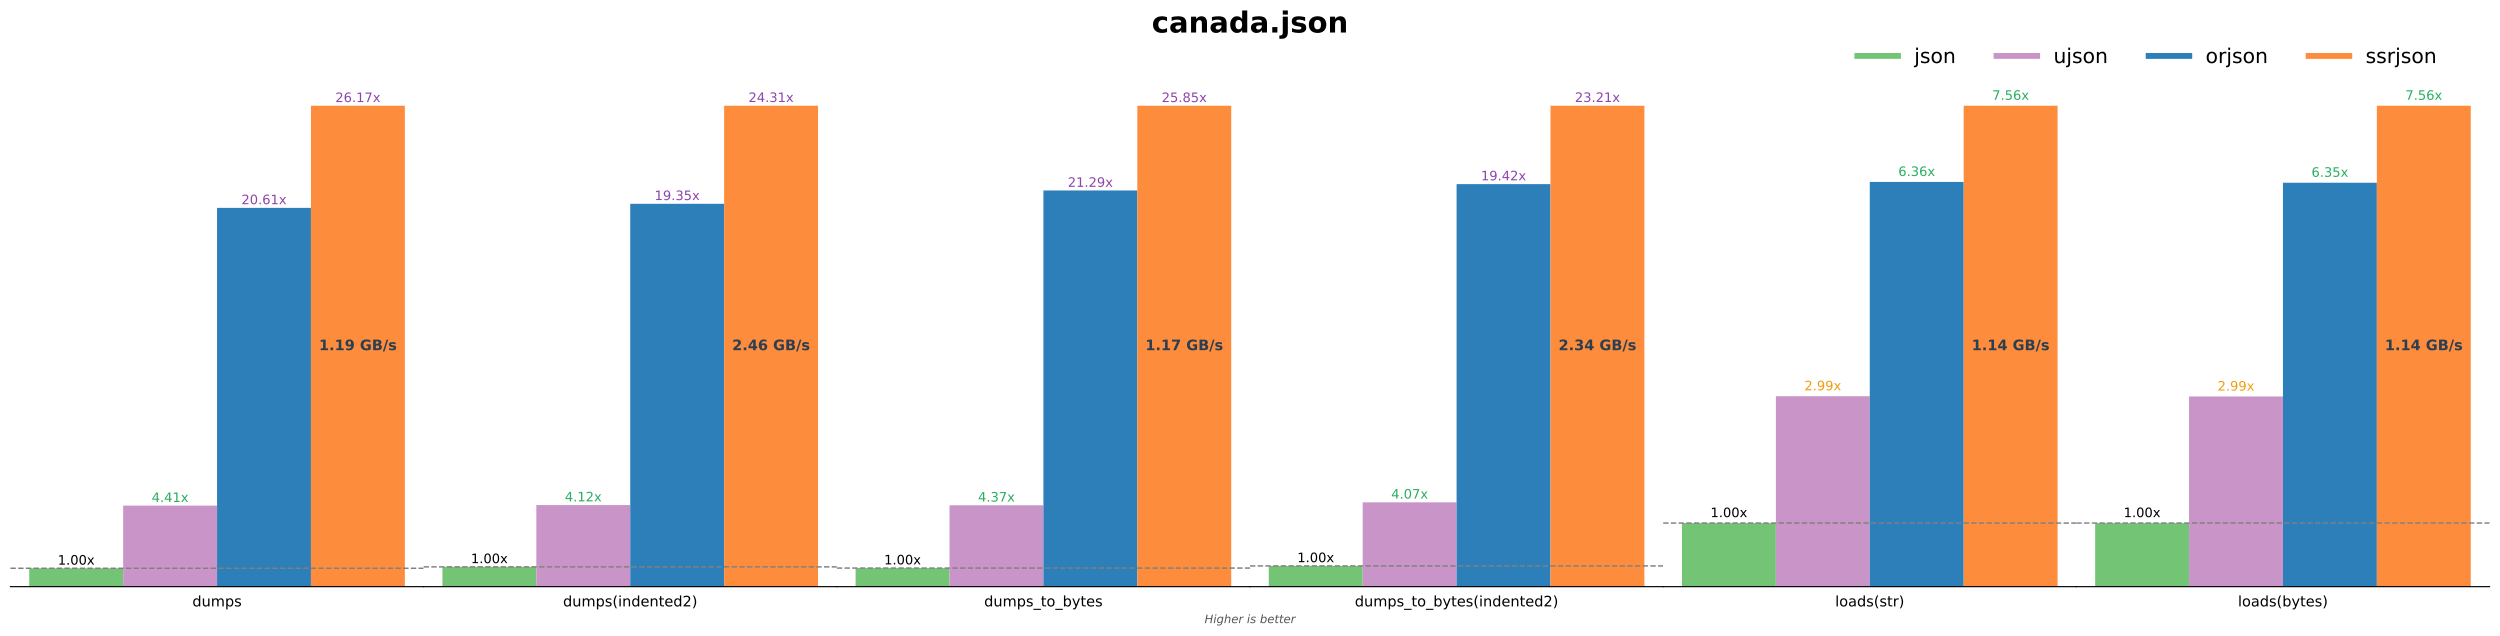
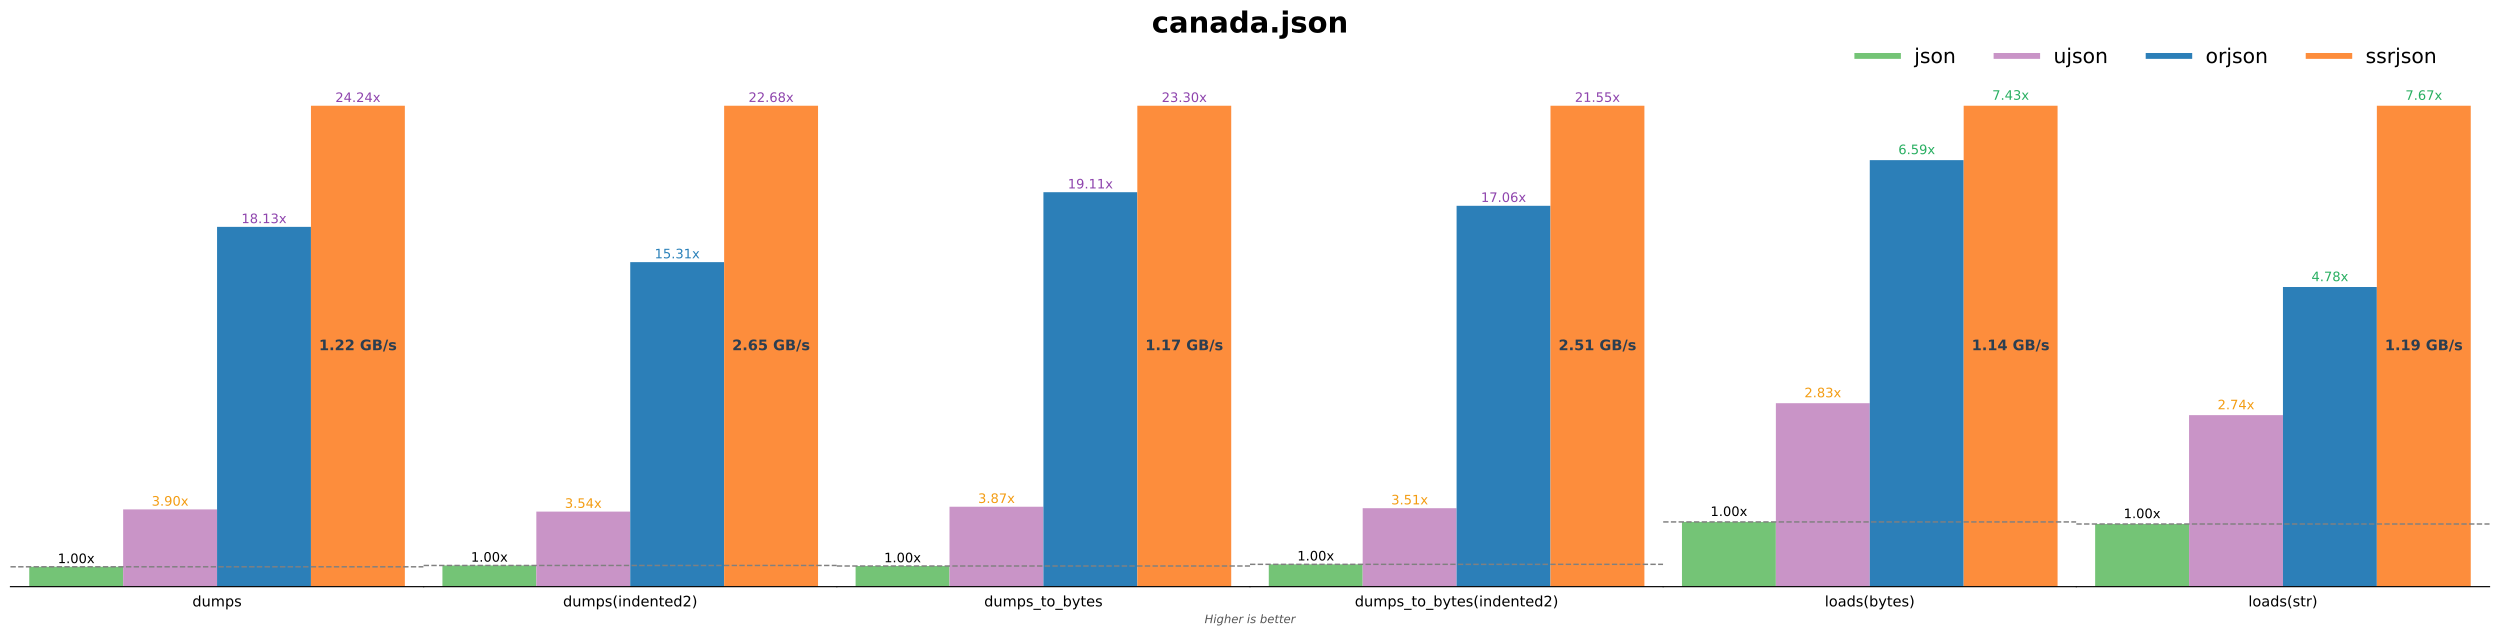
<svg xmlns="http://www.w3.org/2000/svg" width="1720.8pt" height="437.76pt" viewBox="0 0 1720.8 437.76" version="1.1">
  <defs>
    <style type="text/css">*{stroke-linejoin: round; stroke-linecap: butt}</style>
  </defs>
  <g id="figure_1">
    <g id="patch_1">
      <path d="M 0 437.76  L 1720.8 437.76  L 1720.8 0  L 0 0  z " style="fill: #ffffff" />
    </g>
    <g id="axes_1">
      <g id="patch_2">
        <path d="M 7.2 403.804  L 291.6 403.804  L 291.6 39.672  L 7.2 39.672  z " style="fill: #ffffff" />
      </g>
      <g id="patch_3">
-         <path d="M 20.127 403.804  L 84.764 403.804  L 84.764 391.154  L 20.127 391.154  z " clip-path="url(#p9d4ab41432)" style="fill: #74c476" />
+         <path d="M 20.127 403.804  L 84.764 403.804  L 84.764 390.146  L 20.127 390.146  z " clip-path="url(#pa9a59c9954)" style="fill: #74c476" />
      </g>
      <g id="patch_4">
-         <path d="M 84.764 403.804  L 149.4 403.804  L 149.4 348.022  L 84.764 348.022  z " clip-path="url(#p9d4ab41432)" style="fill: #c994c7" />
+         <path d="M 84.764 403.804  L 149.4 403.804  L 149.4 350.608  L 84.764 350.608  z " clip-path="url(#pa9a59c9954)" style="fill: #c994c7" />
      </g>
      <g id="patch_5">
-         <path d="M 149.4 403.804  L 214.036 403.804  L 214.036 143.066  L 149.4 143.066  z " clip-path="url(#p9d4ab41432)" style="fill: #2c7fb8" />
+         <path d="M 149.4 403.804  L 214.036 403.804  L 214.036 156.154  L 149.4 156.154  z " clip-path="url(#pa9a59c9954)" style="fill: #2c7fb8" />
      </g>
      <g id="patch_6">
-         <path d="M 214.036 403.804  L 278.673 403.804  L 278.673 72.775  L 214.036 72.775  z " clip-path="url(#p9d4ab41432)" style="fill: #fd8d3c" />
+         <path d="M 214.036 403.804  L 278.673 403.804  L 278.673 72.775  L 214.036 72.775  z " clip-path="url(#pa9a59c9954)" style="fill: #fd8d3c" />
      </g>
      <g id="matplotlib.axis_1">
        <g id="xtick_1" />
        <g id="xtick_2" />
        <g id="xtick_3" />
        <g id="xtick_4" />
        <g id="xtick_5" />
        <g id="xtick_6" />
        <g id="xtick_7" />
        <g id="xtick_8" />
        <g id="xtick_9" />
        <g id="text_1">
          <text style="font-size: 10px; font-family: 'DejaVu Sans', 'Bitstream Vera Sans', 'Computer Modern Sans Serif', 'Lucida Grande', 'Verdana', 'Geneva', 'Lucid', 'Arial', 'Helvetica', 'Avant Garde', sans-serif; text-anchor: middle" x="149.4" y="417.402" transform="rotate(-0 149.4 417.4022)">dumps</text>
        </g>
      </g>
      <g id="matplotlib.axis_2">
        <g id="ytick_1" />
        <g id="ytick_2" />
        <g id="ytick_3" />
        <g id="ytick_4" />
        <g id="ytick_5" />
        <g id="ytick_6" />
      </g>
      <g id="line2d_1">
-         <path d="M 7.2 391.154  L 291.6 391.154  " clip-path="url(#p9d4ab41432)" style="fill: none; stroke-dasharray: 3.7,1.6; stroke-dashoffset: 0; stroke: #808080" />
+         <path d="M 7.2 390.146  L 291.6 390.146  " clip-path="url(#pa9a59c9954)" style="fill: none; stroke-dasharray: 3.7,1.6; stroke-dashoffset: 0; stroke: #808080" />
      </g>
      <g id="patch_7">
        <path d="M 7.2 403.804  L 291.6 403.804  " style="fill: none; stroke: #000000; stroke-width: 0.8; stroke-linejoin: miter; stroke-linecap: square" />
      </g>
      <g id="text_2">
-         <text style="font-size: 9px; font-family: 'DejaVu Sans', 'Bitstream Vera Sans', 'Computer Modern Sans Serif', 'Lucida Grande', 'Verdana', 'Geneva', 'Lucid', 'Arial', 'Helvetica', 'Avant Garde', sans-serif; text-anchor: middle" x="52.445" y="388.65" transform="rotate(-0 52.44546 388.6502)">1.00x</text>
+         <text style="font-size: 9px; font-family: 'DejaVu Sans', 'Bitstream Vera Sans', 'Computer Modern Sans Serif', 'Lucida Grande', 'Verdana', 'Geneva', 'Lucid', 'Arial', 'Helvetica', 'Avant Garde', sans-serif; text-anchor: middle" x="52.445" y="387.592" transform="rotate(-0 52.44546 387.5919)">1.00x</text>
      </g>
      <g id="text_3">
-         <text style="font-size: 9px; font-family: 'DejaVu Sans', 'Bitstream Vera Sans', 'Computer Modern Sans Serif', 'Lucida Grande', 'Verdana', 'Geneva', 'Lucid', 'Arial', 'Helvetica', 'Avant Garde', sans-serif; text-anchor: middle; fill: #27ae60" x="117.082" y="345.518" transform="rotate(-0 117.0818 345.518)">4.41x</text>
+         <text style="font-size: 9px; font-family: 'DejaVu Sans', 'Bitstream Vera Sans', 'Computer Modern Sans Serif', 'Lucida Grande', 'Verdana', 'Geneva', 'Lucid', 'Arial', 'Helvetica', 'Avant Garde', sans-serif; text-anchor: middle; fill: #f39c12" x="117.082" y="348.053" transform="rotate(-0 117.0818 348.0532)">3.90x</text>
      </g>
      <g id="text_4">
-         <text style="font-size: 9px; font-family: 'DejaVu Sans', 'Bitstream Vera Sans', 'Computer Modern Sans Serif', 'Lucida Grande', 'Verdana', 'Geneva', 'Lucid', 'Arial', 'Helvetica', 'Avant Garde', sans-serif; text-anchor: middle; fill: #8e44ad" x="181.718" y="140.562" transform="rotate(-0 181.7182 140.5621)">20.61x</text>
+         <text style="font-size: 9px; font-family: 'DejaVu Sans', 'Bitstream Vera Sans', 'Computer Modern Sans Serif', 'Lucida Grande', 'Verdana', 'Geneva', 'Lucid', 'Arial', 'Helvetica', 'Avant Garde', sans-serif; text-anchor: middle; fill: #8e44ad" x="181.718" y="153.6" transform="rotate(-0 181.7182 153.5998)">18.13x</text>
      </g>
      <g id="text_5">
-         <text style="font-size: 9px; font-family: 'DejaVu Sans', 'Bitstream Vera Sans', 'Computer Modern Sans Serif', 'Lucida Grande', 'Verdana', 'Geneva', 'Lucid', 'Arial', 'Helvetica', 'Avant Garde', sans-serif; text-anchor: middle; fill: #8e44ad" x="246.355" y="70.271" transform="rotate(-0 246.3545 70.27115)">26.17x</text>
+         <text style="font-size: 9px; font-family: 'DejaVu Sans', 'Bitstream Vera Sans', 'Computer Modern Sans Serif', 'Lucida Grande', 'Verdana', 'Geneva', 'Lucid', 'Arial', 'Helvetica', 'Avant Garde', sans-serif; text-anchor: middle; fill: #8e44ad" x="246.355" y="70.221" transform="rotate(-0 246.3545 70.22076)">24.24x</text>
      </g>
      <g id="text_6">
-         <text style="font-weight: 700; font-size: 10px; font-family: 'DejaVu Sans', 'Bitstream Vera Sans', 'Computer Modern Sans Serif', 'Lucida Grande', 'Verdana', 'Geneva', 'Lucid', 'Arial', 'Helvetica', 'Avant Garde', sans-serif; text-anchor: middle; fill: #2c3e50" x="246.355" y="241.049" transform="rotate(-0 246.3545 241.0489)">1.19 GB/s</text>
+         <text style="font-weight: 700; font-size: 10px; font-family: 'DejaVu Sans', 'Bitstream Vera Sans', 'Computer Modern Sans Serif', 'Lucida Grande', 'Verdana', 'Geneva', 'Lucid', 'Arial', 'Helvetica', 'Avant Garde', sans-serif; text-anchor: middle; fill: #2c3e50" x="246.355" y="241.049" transform="rotate(-0 246.3545 241.0489)">1.22 GB/s</text>
      </g>
    </g>
    <g id="axes_2">
      <g id="patch_8">
        <path d="M 291.6 403.804  L 576 403.804  L 576 39.672  L 291.6 39.672  z " style="fill: #ffffff" />
      </g>
      <g id="patch_9">
-         <path d="M 304.527 403.804  L 369.164 403.804  L 369.164 390.188  L 304.527 390.188  z " clip-path="url(#pc297b9e645)" style="fill: #74c476" />
+         <path d="M 304.527 403.804  L 369.164 403.804  L 369.164 389.21  L 304.527 389.21  z " clip-path="url(#pe74fa5f40a)" style="fill: #74c476" />
      </g>
      <g id="patch_10">
-         <path d="M 369.164 403.804  L 433.8 403.804  L 433.8 347.667  L 369.164 347.667  z " clip-path="url(#pc297b9e645)" style="fill: #c994c7" />
+         <path d="M 369.164 403.804  L 433.8 403.804  L 433.8 352.162  L 369.164 352.162  z " clip-path="url(#pe74fa5f40a)" style="fill: #c994c7" />
      </g>
      <g id="patch_11">
-         <path d="M 433.8 403.804  L 498.436 403.804  L 498.436 140.279  L 433.8 140.279  z " clip-path="url(#pc297b9e645)" style="fill: #2c7fb8" />
+         <path d="M 433.8 403.804  L 498.436 403.804  L 498.436 180.41  L 433.8 180.41  z " clip-path="url(#pe74fa5f40a)" style="fill: #2c7fb8" />
      </g>
      <g id="patch_12">
-         <path d="M 498.436 403.804  L 563.073 403.804  L 563.073 72.775  L 498.436 72.775  z " clip-path="url(#pc297b9e645)" style="fill: #fd8d3c" />
+         <path d="M 498.436 403.804  L 563.073 403.804  L 563.073 72.775  L 498.436 72.775  z " clip-path="url(#pe74fa5f40a)" style="fill: #fd8d3c" />
      </g>
      <g id="matplotlib.axis_3">
        <g id="xtick_10" />
        <g id="xtick_11" />
        <g id="xtick_12" />
        <g id="xtick_13" />
        <g id="xtick_14" />
        <g id="xtick_15" />
        <g id="xtick_16" />
        <g id="xtick_17" />
        <g id="xtick_18" />
        <g id="text_7">
          <text style="font-size: 10px; font-family: 'DejaVu Sans', 'Bitstream Vera Sans', 'Computer Modern Sans Serif', 'Lucida Grande', 'Verdana', 'Geneva', 'Lucid', 'Arial', 'Helvetica', 'Avant Garde', sans-serif; text-anchor: middle" x="433.8" y="417.402" transform="rotate(-0 433.8 417.4022)">dumps(indented2)</text>
        </g>
      </g>
      <g id="matplotlib.axis_4">
        <g id="ytick_7" />
        <g id="ytick_8" />
        <g id="ytick_9" />
        <g id="ytick_10" />
        <g id="ytick_11" />
-         <g id="ytick_12" />
      </g>
      <g id="line2d_2">
-         <path d="M 291.6 390.188  L 576 390.188  " clip-path="url(#pc297b9e645)" style="fill: none; stroke-dasharray: 3.7,1.6; stroke-dashoffset: 0; stroke: #808080" />
+         <path d="M 291.6 389.21  L 576 389.21  " clip-path="url(#pe74fa5f40a)" style="fill: none; stroke-dasharray: 3.7,1.6; stroke-dashoffset: 0; stroke: #808080" />
      </g>
      <g id="patch_13">
        <path d="M 291.6 403.804  L 576 403.804  " style="fill: none; stroke: #000000; stroke-width: 0.8; stroke-linejoin: miter; stroke-linecap: square" />
      </g>
      <g id="text_8">
-         <text style="font-size: 9px; font-family: 'DejaVu Sans', 'Bitstream Vera Sans', 'Computer Modern Sans Serif', 'Lucida Grande', 'Verdana', 'Geneva', 'Lucid', 'Arial', 'Helvetica', 'Avant Garde', sans-serif; text-anchor: middle" x="336.845" y="387.635" transform="rotate(-0 336.8455 387.6352)">1.00x</text>
+         <text style="font-size: 9px; font-family: 'DejaVu Sans', 'Bitstream Vera Sans', 'Computer Modern Sans Serif', 'Lucida Grande', 'Verdana', 'Geneva', 'Lucid', 'Arial', 'Helvetica', 'Avant Garde', sans-serif; text-anchor: middle" x="336.845" y="386.608" transform="rotate(-0 336.8455 386.6082)">1.00x</text>
      </g>
      <g id="text_9">
-         <text style="font-size: 9px; font-family: 'DejaVu Sans', 'Bitstream Vera Sans', 'Computer Modern Sans Serif', 'Lucida Grande', 'Verdana', 'Geneva', 'Lucid', 'Arial', 'Helvetica', 'Avant Garde', sans-serif; text-anchor: middle; fill: #27ae60" x="401.482" y="345.114" transform="rotate(-0 401.4818 345.1143)">4.12x</text>
+         <text style="font-size: 9px; font-family: 'DejaVu Sans', 'Bitstream Vera Sans', 'Computer Modern Sans Serif', 'Lucida Grande', 'Verdana', 'Geneva', 'Lucid', 'Arial', 'Helvetica', 'Avant Garde', sans-serif; text-anchor: middle; fill: #f39c12" x="401.482" y="349.56" transform="rotate(-0 401.4818 349.5601)">3.54x</text>
      </g>
      <g id="text_10">
-         <text style="font-size: 9px; font-family: 'DejaVu Sans', 'Bitstream Vera Sans', 'Computer Modern Sans Serif', 'Lucida Grande', 'Verdana', 'Geneva', 'Lucid', 'Arial', 'Helvetica', 'Avant Garde', sans-serif; text-anchor: middle; fill: #8e44ad" x="466.118" y="137.726" transform="rotate(-0 466.1182 137.726)">19.35x</text>
+         <text style="font-size: 9px; font-family: 'DejaVu Sans', 'Bitstream Vera Sans', 'Computer Modern Sans Serif', 'Lucida Grande', 'Verdana', 'Geneva', 'Lucid', 'Arial', 'Helvetica', 'Avant Garde', sans-serif; text-anchor: middle; fill: #2980b9" x="466.118" y="177.808" transform="rotate(-0 466.1182 177.8081)">15.31x</text>
      </g>
      <g id="text_11">
-         <text style="font-size: 9px; font-family: 'DejaVu Sans', 'Bitstream Vera Sans', 'Computer Modern Sans Serif', 'Lucida Grande', 'Verdana', 'Geneva', 'Lucid', 'Arial', 'Helvetica', 'Avant Garde', sans-serif; text-anchor: middle; fill: #8e44ad" x="530.755" y="70.223" transform="rotate(-0 530.7545 70.22282)">24.31x</text>
+         <text style="font-size: 9px; font-family: 'DejaVu Sans', 'Bitstream Vera Sans', 'Computer Modern Sans Serif', 'Lucida Grande', 'Verdana', 'Geneva', 'Lucid', 'Arial', 'Helvetica', 'Avant Garde', sans-serif; text-anchor: middle; fill: #8e44ad" x="530.755" y="70.174" transform="rotate(-0 530.7545 70.17392)">22.68x</text>
      </g>
      <g id="text_12">
-         <text style="font-weight: 700; font-size: 10px; font-family: 'DejaVu Sans', 'Bitstream Vera Sans', 'Computer Modern Sans Serif', 'Lucida Grande', 'Verdana', 'Geneva', 'Lucid', 'Arial', 'Helvetica', 'Avant Garde', sans-serif; text-anchor: middle; fill: #2c3e50" x="530.755" y="241.049" transform="rotate(-0 530.7545 241.0489)">2.46 GB/s</text>
+         <text style="font-weight: 700; font-size: 10px; font-family: 'DejaVu Sans', 'Bitstream Vera Sans', 'Computer Modern Sans Serif', 'Lucida Grande', 'Verdana', 'Geneva', 'Lucid', 'Arial', 'Helvetica', 'Avant Garde', sans-serif; text-anchor: middle; fill: #2c3e50" x="530.755" y="241.049" transform="rotate(-0 530.7545 241.0489)">2.65 GB/s</text>
      </g>
    </g>
    <g id="axes_3">
      <g id="patch_14">
        <path d="M 576 403.804  L 860.4 403.804  L 860.4 39.672  L 576 39.672  z " style="fill: #ffffff" />
      </g>
      <g id="patch_15">
-         <path d="M 588.927 403.804  L 653.564 403.804  L 653.564 390.996  L 588.927 390.996  z " clip-path="url(#p977be9982b)" style="fill: #74c476" />
+         <path d="M 588.927 403.804  L 653.564 403.804  L 653.564 389.599  L 588.927 389.599  z " clip-path="url(#p20baa00fee)" style="fill: #74c476" />
      </g>
      <g id="patch_16">
-         <path d="M 653.564 403.804  L 718.2 403.804  L 718.2 347.778  L 653.564 347.778  z " clip-path="url(#p977be9982b)" style="fill: #c994c7" />
+         <path d="M 653.564 403.804  L 718.2 403.804  L 718.2 348.785  L 653.564 348.785  z " clip-path="url(#p20baa00fee)" style="fill: #c994c7" />
      </g>
      <g id="patch_17">
-         <path d="M 718.2 403.804  L 782.836 403.804  L 782.836 131.118  L 718.2 131.118  z " clip-path="url(#p977be9982b)" style="fill: #2c7fb8" />
+         <path d="M 718.2 403.804  L 782.836 403.804  L 782.836 132.303  L 718.2 132.303  z " clip-path="url(#p20baa00fee)" style="fill: #2c7fb8" />
      </g>
      <g id="patch_18">
-         <path d="M 782.836 403.804  L 847.473 403.804  L 847.473 72.775  L 782.836 72.775  z " clip-path="url(#p977be9982b)" style="fill: #fd8d3c" />
+         <path d="M 782.836 403.804  L 847.473 403.804  L 847.473 72.775  L 782.836 72.775  z " clip-path="url(#p20baa00fee)" style="fill: #fd8d3c" />
      </g>
      <g id="matplotlib.axis_5">
        <g id="xtick_19" />
        <g id="xtick_20" />
        <g id="xtick_21" />
        <g id="xtick_22" />
        <g id="xtick_23" />
        <g id="xtick_24" />
        <g id="xtick_25" />
        <g id="xtick_26" />
        <g id="xtick_27" />
        <g id="text_13">
          <text style="font-size: 10px; font-family: 'DejaVu Sans', 'Bitstream Vera Sans', 'Computer Modern Sans Serif', 'Lucida Grande', 'Verdana', 'Geneva', 'Lucid', 'Arial', 'Helvetica', 'Avant Garde', sans-serif; text-anchor: middle" x="718.2" y="417.402" transform="rotate(-0 718.2 417.4022)">dumps_to_bytes</text>
        </g>
      </g>
      <g id="matplotlib.axis_6">
+         <g id="ytick_12" />
        <g id="ytick_13" />
        <g id="ytick_14" />
        <g id="ytick_15" />
        <g id="ytick_16" />
        <g id="ytick_17" />
-         <g id="ytick_18" />
      </g>
      <g id="line2d_3">
-         <path d="M 576 390.996  L 860.4 390.996  " clip-path="url(#p977be9982b)" style="fill: none; stroke-dasharray: 3.7,1.6; stroke-dashoffset: 0; stroke: #808080" />
+         <path d="M 576 389.599  L 860.4 389.599  " clip-path="url(#p20baa00fee)" style="fill: none; stroke-dasharray: 3.7,1.6; stroke-dashoffset: 0; stroke: #808080" />
      </g>
      <g id="patch_19">
        <path d="M 576 403.804  L 860.4 403.804  " style="fill: none; stroke: #000000; stroke-width: 0.8; stroke-linejoin: miter; stroke-linecap: square" />
      </g>
      <g id="text_14">
-         <text style="font-size: 9px; font-family: 'DejaVu Sans', 'Bitstream Vera Sans', 'Computer Modern Sans Serif', 'Lucida Grande', 'Verdana', 'Geneva', 'Lucid', 'Arial', 'Helvetica', 'Avant Garde', sans-serif; text-anchor: middle" x="621.245" y="388.484" transform="rotate(-0 621.2455 388.484)">1.00x</text>
+         <text style="font-size: 9px; font-family: 'DejaVu Sans', 'Bitstream Vera Sans', 'Computer Modern Sans Serif', 'Lucida Grande', 'Verdana', 'Geneva', 'Lucid', 'Arial', 'Helvetica', 'Avant Garde', sans-serif; text-anchor: middle" x="621.245" y="387.017" transform="rotate(-0 621.2455 387.0172)">1.00x</text>
      </g>
      <g id="text_15">
-         <text style="font-size: 9px; font-family: 'DejaVu Sans', 'Bitstream Vera Sans', 'Computer Modern Sans Serif', 'Lucida Grande', 'Verdana', 'Geneva', 'Lucid', 'Arial', 'Helvetica', 'Avant Garde', sans-serif; text-anchor: middle; fill: #27ae60" x="685.882" y="345.266" transform="rotate(-0 685.8818 345.2661)">4.37x</text>
+         <text style="font-size: 9px; font-family: 'DejaVu Sans', 'Bitstream Vera Sans', 'Computer Modern Sans Serif', 'Lucida Grande', 'Verdana', 'Geneva', 'Lucid', 'Arial', 'Helvetica', 'Avant Garde', sans-serif; text-anchor: middle; fill: #f39c12" x="685.882" y="346.203" transform="rotate(-0 685.8818 346.2029)">3.87x</text>
      </g>
      <g id="text_16">
-         <text style="font-size: 9px; font-family: 'DejaVu Sans', 'Bitstream Vera Sans', 'Computer Modern Sans Serif', 'Lucida Grande', 'Verdana', 'Geneva', 'Lucid', 'Arial', 'Helvetica', 'Avant Garde', sans-serif; text-anchor: middle; fill: #8e44ad" x="750.518" y="128.606" transform="rotate(-0 750.5182 128.6062)">21.29x</text>
+         <text style="font-size: 9px; font-family: 'DejaVu Sans', 'Bitstream Vera Sans', 'Computer Modern Sans Serif', 'Lucida Grande', 'Verdana', 'Geneva', 'Lucid', 'Arial', 'Helvetica', 'Avant Garde', sans-serif; text-anchor: middle; fill: #8e44ad" x="750.518" y="129.721" transform="rotate(-0 750.5182 129.7209)">19.11x</text>
      </g>
      <g id="text_17">
-         <text style="font-size: 9px; font-family: 'DejaVu Sans', 'Bitstream Vera Sans', 'Computer Modern Sans Serif', 'Lucida Grande', 'Verdana', 'Geneva', 'Lucid', 'Arial', 'Helvetica', 'Avant Garde', sans-serif; text-anchor: middle; fill: #8e44ad" x="815.155" y="70.263" transform="rotate(-0 815.1545 70.26324)">25.85x</text>
+         <text style="font-size: 9px; font-family: 'DejaVu Sans', 'Bitstream Vera Sans', 'Computer Modern Sans Serif', 'Lucida Grande', 'Verdana', 'Geneva', 'Lucid', 'Arial', 'Helvetica', 'Avant Garde', sans-serif; text-anchor: middle; fill: #8e44ad" x="815.155" y="70.193" transform="rotate(-0 815.1545 70.19339)">23.30x</text>
      </g>
      <g id="text_18">
        <text style="font-weight: 700; font-size: 10px; font-family: 'DejaVu Sans', 'Bitstream Vera Sans', 'Computer Modern Sans Serif', 'Lucida Grande', 'Verdana', 'Geneva', 'Lucid', 'Arial', 'Helvetica', 'Avant Garde', sans-serif; text-anchor: middle; fill: #2c3e50" x="815.155" y="241.049" transform="rotate(-0 815.1545 241.0489)">1.17 GB/s</text>
      </g>
    </g>
    <g id="axes_4">
      <g id="patch_20">
        <path d="M 860.4 403.804  L 1144.8 403.804  L 1144.8 39.672  L 860.4 39.672  z " style="fill: #ffffff" />
      </g>
      <g id="patch_21">
-         <path d="M 873.327 403.804  L 937.964 403.804  L 937.964 389.539  L 873.327 389.539  z " clip-path="url(#p0d9845143d)" style="fill: #74c476" />
+         <path d="M 873.327 403.804  L 937.964 403.804  L 937.964 388.441  L 873.327 388.441  z " clip-path="url(#pa45ec6d625)" style="fill: #74c476" />
      </g>
      <g id="patch_22">
-         <path d="M 937.964 403.804  L 1002.6 403.804  L 1002.6 345.773  L 937.964 345.773  z " clip-path="url(#p0d9845143d)" style="fill: #c994c7" />
+         <path d="M 937.964 403.804  L 1002.6 403.804  L 1002.6 349.812  L 937.964 349.812  z " clip-path="url(#pa45ec6d625)" style="fill: #c994c7" />
      </g>
      <g id="patch_23">
-         <path d="M 1002.6 403.804  L 1067.236 403.804  L 1067.236 126.726  L 1002.6 126.726  z " clip-path="url(#p0d9845143d)" style="fill: #2c7fb8" />
+         <path d="M 1002.6 403.804  L 1067.236 403.804  L 1067.236 141.646  L 1002.6 141.646  z " clip-path="url(#pa45ec6d625)" style="fill: #2c7fb8" />
      </g>
      <g id="patch_24">
-         <path d="M 1067.236 403.804  L 1131.873 403.804  L 1131.873 72.775  L 1067.236 72.775  z " clip-path="url(#p0d9845143d)" style="fill: #fd8d3c" />
+         <path d="M 1067.236 403.804  L 1131.873 403.804  L 1131.873 72.775  L 1067.236 72.775  z " clip-path="url(#pa45ec6d625)" style="fill: #fd8d3c" />
      </g>
      <g id="matplotlib.axis_7">
        <g id="xtick_28" />
        <g id="xtick_29" />
        <g id="xtick_30" />
        <g id="xtick_31" />
        <g id="xtick_32" />
        <g id="xtick_33" />
        <g id="xtick_34" />
        <g id="xtick_35" />
        <g id="xtick_36" />
        <g id="text_19">
          <text style="font-size: 10px; font-family: 'DejaVu Sans', 'Bitstream Vera Sans', 'Computer Modern Sans Serif', 'Lucida Grande', 'Verdana', 'Geneva', 'Lucid', 'Arial', 'Helvetica', 'Avant Garde', sans-serif; text-anchor: middle" x="1002.6" y="417.402" transform="rotate(-0 1002.6 417.4022)">dumps_to_bytes(indented2)</text>
        </g>
      </g>
      <g id="matplotlib.axis_8">
+         <g id="ytick_18" />
        <g id="ytick_19" />
        <g id="ytick_20" />
        <g id="ytick_21" />
        <g id="ytick_22" />
-         <g id="ytick_23" />
-         <g id="ytick_24" />
      </g>
      <g id="line2d_4">
-         <path d="M 860.4 389.539  L 1144.8 389.539  " clip-path="url(#p0d9845143d)" style="fill: none; stroke-dasharray: 3.7,1.6; stroke-dashoffset: 0; stroke: #808080" />
+         <path d="M 860.4 388.441  L 1144.8 388.441  " clip-path="url(#pa45ec6d625)" style="fill: none; stroke-dasharray: 3.7,1.6; stroke-dashoffset: 0; stroke: #808080" />
      </g>
      <g id="patch_25">
        <path d="M 860.4 403.804  L 1144.8 403.804  " style="fill: none; stroke: #000000; stroke-width: 0.8; stroke-linejoin: miter; stroke-linecap: square" />
      </g>
      <g id="text_20">
-         <text style="font-size: 9px; font-family: 'DejaVu Sans', 'Bitstream Vera Sans', 'Computer Modern Sans Serif', 'Lucida Grande', 'Verdana', 'Geneva', 'Lucid', 'Arial', 'Helvetica', 'Avant Garde', sans-serif; text-anchor: middle" x="905.645" y="386.954" transform="rotate(-0 905.6455 386.9545)">1.00x</text>
+         <text style="font-size: 9px; font-family: 'DejaVu Sans', 'Bitstream Vera Sans', 'Computer Modern Sans Serif', 'Lucida Grande', 'Verdana', 'Geneva', 'Lucid', 'Arial', 'Helvetica', 'Avant Garde', sans-serif; text-anchor: middle" x="905.645" y="385.801" transform="rotate(-0 905.6455 385.8011)">1.00x</text>
      </g>
      <g id="text_21">
-         <text style="font-size: 9px; font-family: 'DejaVu Sans', 'Bitstream Vera Sans', 'Computer Modern Sans Serif', 'Lucida Grande', 'Verdana', 'Geneva', 'Lucid', 'Arial', 'Helvetica', 'Avant Garde', sans-serif; text-anchor: middle; fill: #27ae60" x="970.282" y="343.188" transform="rotate(-0 970.2818 343.1877)">4.07x</text>
+         <text style="font-size: 9px; font-family: 'DejaVu Sans', 'Bitstream Vera Sans', 'Computer Modern Sans Serif', 'Lucida Grande', 'Verdana', 'Geneva', 'Lucid', 'Arial', 'Helvetica', 'Avant Garde', sans-serif; text-anchor: middle; fill: #f39c12" x="970.282" y="347.173" transform="rotate(-0 970.2818 347.1725)">3.51x</text>
      </g>
      <g id="text_22">
-         <text style="font-size: 9px; font-family: 'DejaVu Sans', 'Bitstream Vera Sans', 'Computer Modern Sans Serif', 'Lucida Grande', 'Verdana', 'Geneva', 'Lucid', 'Arial', 'Helvetica', 'Avant Garde', sans-serif; text-anchor: middle; fill: #8e44ad" x="1034.918" y="124.141" transform="rotate(-0 1034.918 124.1411)">19.42x</text>
+         <text style="font-size: 9px; font-family: 'DejaVu Sans', 'Bitstream Vera Sans', 'Computer Modern Sans Serif', 'Lucida Grande', 'Verdana', 'Geneva', 'Lucid', 'Arial', 'Helvetica', 'Avant Garde', sans-serif; text-anchor: middle; fill: #8e44ad" x="1034.918" y="139.007" transform="rotate(-0 1034.918 139.0065)">17.06x</text>
      </g>
      <g id="text_23">
-         <text style="font-size: 9px; font-family: 'DejaVu Sans', 'Bitstream Vera Sans', 'Computer Modern Sans Serif', 'Lucida Grande', 'Verdana', 'Geneva', 'Lucid', 'Arial', 'Helvetica', 'Avant Garde', sans-serif; text-anchor: middle; fill: #8e44ad" x="1099.555" y="70.19" transform="rotate(-0 1099.555 70.1904)">23.21x</text>
+         <text style="font-size: 9px; font-family: 'DejaVu Sans', 'Bitstream Vera Sans', 'Computer Modern Sans Serif', 'Lucida Grande', 'Verdana', 'Geneva', 'Lucid', 'Arial', 'Helvetica', 'Avant Garde', sans-serif; text-anchor: middle; fill: #8e44ad" x="1099.555" y="70.135" transform="rotate(-0 1099.555 70.13548)">21.55x</text>
      </g>
      <g id="text_24">
-         <text style="font-weight: 700; font-size: 10px; font-family: 'DejaVu Sans', 'Bitstream Vera Sans', 'Computer Modern Sans Serif', 'Lucida Grande', 'Verdana', 'Geneva', 'Lucid', 'Arial', 'Helvetica', 'Avant Garde', sans-serif; text-anchor: middle; fill: #2c3e50" x="1099.555" y="241.049" transform="rotate(-0 1099.555 241.0489)">2.34 GB/s</text>
+         <text style="font-weight: 700; font-size: 10px; font-family: 'DejaVu Sans', 'Bitstream Vera Sans', 'Computer Modern Sans Serif', 'Lucida Grande', 'Verdana', 'Geneva', 'Lucid', 'Arial', 'Helvetica', 'Avant Garde', sans-serif; text-anchor: middle; fill: #2c3e50" x="1099.555" y="241.049" transform="rotate(-0 1099.555 241.0489)">2.51 GB/s</text>
      </g>
    </g>
    <g id="axes_5">
      <g id="patch_26">
        <path d="M 1144.8 403.804  L 1429.2 403.804  L 1429.2 39.672  L 1144.8 39.672  z " style="fill: #ffffff" />
      </g>
      <g id="patch_27">
-         <path d="M 1157.727 403.804  L 1222.364 403.804  L 1222.364 360.028  L 1157.727 360.028  z " clip-path="url(#p16a13d860f)" style="fill: #74c476" />
+         <path d="M 1157.727 403.804  L 1222.364 403.804  L 1222.364 359.267  L 1157.727 359.267  z " clip-path="url(#pe015c4466f)" style="fill: #74c476" />
      </g>
      <g id="patch_28">
-         <path d="M 1222.364 403.804  L 1287 403.804  L 1287 272.712  L 1222.364 272.712  z " clip-path="url(#p16a13d860f)" style="fill: #c994c7" />
+         <path d="M 1222.364 403.804  L 1287 403.804  L 1287 277.552  L 1222.364 277.552  z " clip-path="url(#pe015c4466f)" style="fill: #c994c7" />
      </g>
      <g id="patch_29">
-         <path d="M 1287 403.804  L 1351.636 403.804  L 1351.636 125.208  L 1287 125.208  z " clip-path="url(#p16a13d860f)" style="fill: #2c7fb8" />
+         <path d="M 1287 403.804  L 1351.636 403.804  L 1351.636 110.206  L 1287 110.206  z " clip-path="url(#pe015c4466f)" style="fill: #2c7fb8" />
      </g>
      <g id="patch_30">
-         <path d="M 1351.636 403.804  L 1416.273 403.804  L 1416.273 72.775  L 1351.636 72.775  z " clip-path="url(#p16a13d860f)" style="fill: #fd8d3c" />
+         <path d="M 1351.636 403.804  L 1416.273 403.804  L 1416.273 72.775  L 1351.636 72.775  z " clip-path="url(#pe015c4466f)" style="fill: #fd8d3c" />
      </g>
      <g id="matplotlib.axis_9">
        <g id="xtick_37" />
        <g id="xtick_38" />
        <g id="xtick_39" />
        <g id="xtick_40" />
        <g id="xtick_41" />
        <g id="xtick_42" />
        <g id="xtick_43" />
        <g id="xtick_44" />
        <g id="xtick_45" />
        <g id="text_25">
-           <text style="font-size: 10px; font-family: 'DejaVu Sans', 'Bitstream Vera Sans', 'Computer Modern Sans Serif', 'Lucida Grande', 'Verdana', 'Geneva', 'Lucid', 'Arial', 'Helvetica', 'Avant Garde', sans-serif; text-anchor: middle" x="1287" y="417.402" transform="rotate(-0 1287 417.4022)">loads(str)</text>
+           <text style="font-size: 10px; font-family: 'DejaVu Sans', 'Bitstream Vera Sans', 'Computer Modern Sans Serif', 'Lucida Grande', 'Verdana', 'Geneva', 'Lucid', 'Arial', 'Helvetica', 'Avant Garde', sans-serif; text-anchor: middle" x="1287" y="417.402" transform="rotate(-0 1287 417.4022)">loads(bytes)</text>
        </g>
      </g>
      <g id="matplotlib.axis_10">
+         <g id="ytick_23" />
+         <g id="ytick_24" />
        <g id="ytick_25" />
        <g id="ytick_26" />
        <g id="ytick_27" />
        <g id="ytick_28" />
        <g id="ytick_29" />
        <g id="ytick_30" />
        <g id="ytick_31" />
-         <g id="ytick_32" />
-         <g id="ytick_33" />
      </g>
      <g id="line2d_5">
-         <path d="M 1144.8 360.028  L 1429.2 360.028  " clip-path="url(#p16a13d860f)" style="fill: none; stroke-dasharray: 3.7,1.6; stroke-dashoffset: 0; stroke: #808080" />
+         <path d="M 1144.8 359.267  L 1429.2 359.267  " clip-path="url(#pe015c4466f)" style="fill: none; stroke-dasharray: 3.7,1.6; stroke-dashoffset: 0; stroke: #808080" />
      </g>
      <g id="patch_31">
        <path d="M 1144.8 403.804  L 1429.2 403.804  " style="fill: none; stroke: #000000; stroke-width: 0.8; stroke-linejoin: miter; stroke-linecap: square" />
      </g>
      <g id="text_26">
-         <text style="font-size: 9px; font-family: 'DejaVu Sans', 'Bitstream Vera Sans', 'Computer Modern Sans Serif', 'Lucida Grande', 'Verdana', 'Geneva', 'Lucid', 'Arial', 'Helvetica', 'Avant Garde', sans-serif; text-anchor: middle" x="1190.045" y="355.967" transform="rotate(-0 1190.045 355.9674)">1.00x</text>
+         <text style="font-size: 9px; font-family: 'DejaVu Sans', 'Bitstream Vera Sans', 'Computer Modern Sans Serif', 'Lucida Grande', 'Verdana', 'Geneva', 'Lucid', 'Arial', 'Helvetica', 'Avant Garde', sans-serif; text-anchor: middle" x="1190.045" y="355.168" transform="rotate(-0 1190.045 355.1681)">1.00x</text>
      </g>
      <g id="text_27">
-         <text style="font-size: 9px; font-family: 'DejaVu Sans', 'Bitstream Vera Sans', 'Computer Modern Sans Serif', 'Lucida Grande', 'Verdana', 'Geneva', 'Lucid', 'Arial', 'Helvetica', 'Avant Garde', sans-serif; text-anchor: middle; fill: #f39c12" x="1254.682" y="268.652" transform="rotate(-0 1254.682 268.6518)">2.99x</text>
+         <text style="font-size: 9px; font-family: 'DejaVu Sans', 'Bitstream Vera Sans', 'Computer Modern Sans Serif', 'Lucida Grande', 'Verdana', 'Geneva', 'Lucid', 'Arial', 'Helvetica', 'Avant Garde', sans-serif; text-anchor: middle; fill: #f39c12" x="1254.682" y="273.453" transform="rotate(-0 1254.682 273.4533)">2.83x</text>
      </g>
      <g id="text_28">
-         <text style="font-size: 9px; font-family: 'DejaVu Sans', 'Bitstream Vera Sans', 'Computer Modern Sans Serif', 'Lucida Grande', 'Verdana', 'Geneva', 'Lucid', 'Arial', 'Helvetica', 'Avant Garde', sans-serif; text-anchor: middle; fill: #27ae60" x="1319.318" y="121.147" transform="rotate(-0 1319.318 121.1475)">6.36x</text>
+         <text style="font-size: 9px; font-family: 'DejaVu Sans', 'Bitstream Vera Sans', 'Computer Modern Sans Serif', 'Lucida Grande', 'Verdana', 'Geneva', 'Lucid', 'Arial', 'Helvetica', 'Avant Garde', sans-serif; text-anchor: middle; fill: #27ae60" x="1319.318" y="106.107" transform="rotate(-0 1319.318 106.1073)">6.59x</text>
      </g>
      <g id="text_29">
-         <text style="font-size: 9px; font-family: 'DejaVu Sans', 'Bitstream Vera Sans', 'Computer Modern Sans Serif', 'Lucida Grande', 'Verdana', 'Geneva', 'Lucid', 'Arial', 'Helvetica', 'Avant Garde', sans-serif; text-anchor: middle; fill: #27ae60" x="1383.955" y="68.715" transform="rotate(-0 1383.955 68.71483)">7.56x</text>
+         <text style="font-size: 9px; font-family: 'DejaVu Sans', 'Bitstream Vera Sans', 'Computer Modern Sans Serif', 'Lucida Grande', 'Verdana', 'Geneva', 'Lucid', 'Arial', 'Helvetica', 'Avant Garde', sans-serif; text-anchor: middle; fill: #27ae60" x="1383.955" y="68.677" transform="rotate(-0 1383.955 68.67677)">7.43x</text>
      </g>
      <g id="text_30">
        <text style="font-weight: 700; font-size: 10px; font-family: 'DejaVu Sans', 'Bitstream Vera Sans', 'Computer Modern Sans Serif', 'Lucida Grande', 'Verdana', 'Geneva', 'Lucid', 'Arial', 'Helvetica', 'Avant Garde', sans-serif; text-anchor: middle; fill: #2c3e50" x="1383.955" y="241.049" transform="rotate(-0 1383.955 241.0489)">1.14 GB/s</text>
      </g>
    </g>
    <g id="axes_6">
      <g id="patch_32">
        <path d="M 1429.2 403.804  L 1713.6 403.804  L 1713.6 39.672  L 1429.2 39.672  z " style="fill: #ffffff" />
      </g>
      <g id="patch_33">
-         <path d="M 1442.127 403.804  L 1506.764 403.804  L 1506.764 360.016  L 1442.127 360.016  z " clip-path="url(#p630874ac4b)" style="fill: #74c476" />
+         <path d="M 1442.127 403.804  L 1506.764 403.804  L 1506.764 360.666  L 1442.127 360.666  z " clip-path="url(#pea2f1182c1)" style="fill: #74c476" />
      </g>
      <g id="patch_34">
-         <path d="M 1506.764 403.804  L 1571.4 403.804  L 1571.4 272.912  L 1506.764 272.912  z " clip-path="url(#p630874ac4b)" style="fill: #c994c7" />
+         <path d="M 1506.764 403.804  L 1571.4 403.804  L 1571.4 285.753  L 1506.764 285.753  z " clip-path="url(#pea2f1182c1)" style="fill: #c994c7" />
      </g>
      <g id="patch_35">
-         <path d="M 1571.4 403.804  L 1636.036 403.804  L 1636.036 125.759  L 1571.4 125.759  z " clip-path="url(#p630874ac4b)" style="fill: #2c7fb8" />
+         <path d="M 1571.4 403.804  L 1636.036 403.804  L 1636.036 197.566  L 1571.4 197.566  z " clip-path="url(#pea2f1182c1)" style="fill: #2c7fb8" />
      </g>
      <g id="patch_36">
-         <path d="M 1636.036 403.804  L 1700.673 403.804  L 1700.673 72.775  L 1636.036 72.775  z " clip-path="url(#p630874ac4b)" style="fill: #fd8d3c" />
+         <path d="M 1636.036 403.804  L 1700.673 403.804  L 1700.673 72.775  L 1636.036 72.775  z " clip-path="url(#pea2f1182c1)" style="fill: #fd8d3c" />
      </g>
      <g id="matplotlib.axis_11">
        <g id="xtick_46" />
        <g id="xtick_47" />
        <g id="xtick_48" />
        <g id="xtick_49" />
        <g id="xtick_50" />
        <g id="xtick_51" />
        <g id="xtick_52" />
        <g id="xtick_53" />
        <g id="xtick_54" />
        <g id="text_31">
-           <text style="font-size: 10px; font-family: 'DejaVu Sans', 'Bitstream Vera Sans', 'Computer Modern Sans Serif', 'Lucida Grande', 'Verdana', 'Geneva', 'Lucid', 'Arial', 'Helvetica', 'Avant Garde', sans-serif; text-anchor: middle" x="1571.4" y="417.402" transform="rotate(-0 1571.4 417.4022)">loads(bytes)</text>
+           <text style="font-size: 10px; font-family: 'DejaVu Sans', 'Bitstream Vera Sans', 'Computer Modern Sans Serif', 'Lucida Grande', 'Verdana', 'Geneva', 'Lucid', 'Arial', 'Helvetica', 'Avant Garde', sans-serif; text-anchor: middle" x="1571.4" y="417.402" transform="rotate(-0 1571.4 417.4022)">loads(str)</text>
        </g>
      </g>
      <g id="matplotlib.axis_12">
+         <g id="ytick_32" />
+         <g id="ytick_33" />
        <g id="ytick_34" />
        <g id="ytick_35" />
        <g id="ytick_36" />
        <g id="ytick_37" />
        <g id="ytick_38" />
        <g id="ytick_39" />
        <g id="ytick_40" />
-         <g id="ytick_41" />
-         <g id="ytick_42" />
      </g>
      <g id="line2d_6">
-         <path d="M 1429.2 360.016  L 1713.6 360.016  " clip-path="url(#p630874ac4b)" style="fill: none; stroke-dasharray: 3.7,1.6; stroke-dashoffset: 0; stroke: #808080" />
+         <path d="M 1429.2 360.666  L 1713.6 360.666  " clip-path="url(#pea2f1182c1)" style="fill: none; stroke-dasharray: 3.7,1.6; stroke-dashoffset: 0; stroke: #808080" />
      </g>
      <g id="patch_37">
        <path d="M 1429.2 403.804  L 1713.6 403.804  " style="fill: none; stroke: #000000; stroke-width: 0.8; stroke-linejoin: miter; stroke-linecap: square" />
      </g>
      <g id="text_32">
-         <text style="font-size: 9px; font-family: 'DejaVu Sans', 'Bitstream Vera Sans', 'Computer Modern Sans Serif', 'Lucida Grande', 'Verdana', 'Geneva', 'Lucid', 'Arial', 'Helvetica', 'Avant Garde', sans-serif; text-anchor: middle" x="1474.445" y="355.955" transform="rotate(-0 1474.445 355.9551)">1.00x</text>
+         <text style="font-size: 9px; font-family: 'DejaVu Sans', 'Bitstream Vera Sans', 'Computer Modern Sans Serif', 'Lucida Grande', 'Verdana', 'Geneva', 'Lucid', 'Arial', 'Helvetica', 'Avant Garde', sans-serif; text-anchor: middle" x="1474.445" y="356.637" transform="rotate(-0 1474.445 356.6372)">1.00x</text>
      </g>
      <g id="text_33">
-         <text style="font-size: 9px; font-family: 'DejaVu Sans', 'Bitstream Vera Sans', 'Computer Modern Sans Serif', 'Lucida Grande', 'Verdana', 'Geneva', 'Lucid', 'Arial', 'Helvetica', 'Avant Garde', sans-serif; text-anchor: middle; fill: #f39c12" x="1539.082" y="268.851" transform="rotate(-0 1539.082 268.8507)">2.99x</text>
+         <text style="font-size: 9px; font-family: 'DejaVu Sans', 'Bitstream Vera Sans', 'Computer Modern Sans Serif', 'Lucida Grande', 'Verdana', 'Geneva', 'Lucid', 'Arial', 'Helvetica', 'Avant Garde', sans-serif; text-anchor: middle; fill: #f39c12" x="1539.082" y="281.725" transform="rotate(-0 1539.082 281.7246)">2.74x</text>
      </g>
      <g id="text_34">
-         <text style="font-size: 9px; font-family: 'DejaVu Sans', 'Bitstream Vera Sans', 'Computer Modern Sans Serif', 'Lucida Grande', 'Verdana', 'Geneva', 'Lucid', 'Arial', 'Helvetica', 'Avant Garde', sans-serif; text-anchor: middle; fill: #27ae60" x="1603.718" y="121.698" transform="rotate(-0 1603.718 121.6983)">6.35x</text>
+         <text style="font-size: 9px; font-family: 'DejaVu Sans', 'Bitstream Vera Sans', 'Computer Modern Sans Serif', 'Lucida Grande', 'Verdana', 'Geneva', 'Lucid', 'Arial', 'Helvetica', 'Avant Garde', sans-serif; text-anchor: middle; fill: #27ae60" x="1603.718" y="193.538" transform="rotate(-0 1603.718 193.5376)">4.78x</text>
      </g>
      <g id="text_35">
-         <text style="font-size: 9px; font-family: 'DejaVu Sans', 'Bitstream Vera Sans', 'Computer Modern Sans Serif', 'Lucida Grande', 'Verdana', 'Geneva', 'Lucid', 'Arial', 'Helvetica', 'Avant Garde', sans-serif; text-anchor: middle; fill: #27ae60" x="1668.355" y="68.714" transform="rotate(-0 1668.355 68.71425)">7.56x</text>
+         <text style="font-size: 9px; font-family: 'DejaVu Sans', 'Bitstream Vera Sans', 'Computer Modern Sans Serif', 'Lucida Grande', 'Verdana', 'Geneva', 'Lucid', 'Arial', 'Helvetica', 'Avant Garde', sans-serif; text-anchor: middle; fill: #27ae60" x="1668.355" y="68.747" transform="rotate(-0 1668.355 68.74673)">7.67x</text>
      </g>
      <g id="text_36">
-         <text style="font-weight: 700; font-size: 10px; font-family: 'DejaVu Sans', 'Bitstream Vera Sans', 'Computer Modern Sans Serif', 'Lucida Grande', 'Verdana', 'Geneva', 'Lucid', 'Arial', 'Helvetica', 'Avant Garde', sans-serif; text-anchor: middle; fill: #2c3e50" x="1668.355" y="241.049" transform="rotate(-0 1668.355 241.0489)">1.14 GB/s</text>
+         <text style="font-weight: 700; font-size: 10px; font-family: 'DejaVu Sans', 'Bitstream Vera Sans', 'Computer Modern Sans Serif', 'Lucida Grande', 'Verdana', 'Geneva', 'Lucid', 'Arial', 'Helvetica', 'Avant Garde', sans-serif; text-anchor: middle; fill: #2c3e50" x="1668.355" y="241.049" transform="rotate(-0 1668.355 241.0489)">1.19 GB/s</text>
      </g>
    </g>
    <g id="text_37">
      <text style="font-weight: 700; font-size: 20px; font-family: 'DejaVu Sans', 'Bitstream Vera Sans', 'Computer Modern Sans Serif', 'Lucida Grande', 'Verdana', 'Geneva', 'Lucid', 'Arial', 'Helvetica', 'Avant Garde', sans-serif; text-anchor: middle" x="860.4" y="22.397" transform="rotate(-0 860.4 22.39688)">canada.json</text>
    </g>
    <g id="text_38">
      <text style="font-style: italic; font-size: 8px; font-family: 'DejaVu Sans', 'Bitstream Vera Sans', 'Computer Modern Sans Serif', 'Lucida Grande', 'Verdana', 'Geneva', 'Lucid', 'Arial', 'Helvetica', 'Avant Garde', sans-serif; text-anchor: middle; fill: #555555" x="860.4" y="428.896" transform="rotate(-0 860.4 428.8963)">Higher is better</text>
    </g>
    <g id="legend_1">
      <g id="line2d_7">
        <path d="M 1278.419 38.498  L 1292.419 38.498  L 1306.419 38.498  " style="fill: none; stroke: #74c476; stroke-width: 4; stroke-linecap: square" />
      </g>
      <g id="text_39">
        <text style="font-size: 14px; font-family: 'DejaVu Sans', 'Bitstream Vera Sans', 'Computer Modern Sans Serif', 'Lucida Grande', 'Verdana', 'Geneva', 'Lucid', 'Arial', 'Helvetica', 'Avant Garde', sans-serif; text-anchor: start" x="1317.619" y="43.398" transform="rotate(-0 1317.619 43.39781)">json</text>
      </g>
      <g id="line2d_8">
        <path d="M 1374.241 38.498  L 1388.241 38.498  L 1402.241 38.498  " style="fill: none; stroke: #c994c7; stroke-width: 4; stroke-linecap: square" />
      </g>
      <g id="text_40">
        <text style="font-size: 14px; font-family: 'DejaVu Sans', 'Bitstream Vera Sans', 'Computer Modern Sans Serif', 'Lucida Grande', 'Verdana', 'Geneva', 'Lucid', 'Arial', 'Helvetica', 'Avant Garde', sans-serif; text-anchor: start" x="1413.441" y="43.398" transform="rotate(-0 1413.441 43.39781)">ujson</text>
      </g>
      <g id="line2d_9">
        <path d="M 1478.934 38.498  L 1492.934 38.498  L 1506.934 38.498  " style="fill: none; stroke: #2c7fb8; stroke-width: 4; stroke-linecap: square" />
      </g>
      <g id="text_41">
        <text style="font-size: 14px; font-family: 'DejaVu Sans', 'Bitstream Vera Sans', 'Computer Modern Sans Serif', 'Lucida Grande', 'Verdana', 'Geneva', 'Lucid', 'Arial', 'Helvetica', 'Avant Garde', sans-serif; text-anchor: start" x="1518.134" y="43.398" transform="rotate(-0 1518.134 43.39781)">orjson</text>
      </g>
      <g id="line2d_10">
        <path d="M 1589.077 38.498  L 1603.077 38.498  L 1617.077 38.498  " style="fill: none; stroke: #fd8d3c; stroke-width: 4; stroke-linecap: square" />
      </g>
      <g id="text_42">
        <text style="font-size: 14px; font-family: 'DejaVu Sans', 'Bitstream Vera Sans', 'Computer Modern Sans Serif', 'Lucida Grande', 'Verdana', 'Geneva', 'Lucid', 'Arial', 'Helvetica', 'Avant Garde', sans-serif; text-anchor: start" x="1628.277" y="43.398" transform="rotate(-0 1628.277 43.39781)">ssrjson</text>
      </g>
    </g>
  </g>
  <defs>
-     <clipPath id="p9d4ab41432">
+     <clipPath id="pa9a59c9954">
      <rect x="7.2" y="39.672" width="284.4" height="364.131" />
    </clipPath>
-     <clipPath id="pc297b9e645">
+     <clipPath id="pe74fa5f40a">
      <rect x="291.6" y="39.672" width="284.4" height="364.131" />
    </clipPath>
-     <clipPath id="p977be9982b">
+     <clipPath id="p20baa00fee">
      <rect x="576" y="39.672" width="284.4" height="364.131" />
    </clipPath>
-     <clipPath id="p0d9845143d">
+     <clipPath id="pa45ec6d625">
      <rect x="860.4" y="39.672" width="284.4" height="364.131" />
    </clipPath>
-     <clipPath id="p16a13d860f">
+     <clipPath id="pe015c4466f">
      <rect x="1144.8" y="39.672" width="284.4" height="364.131" />
    </clipPath>
-     <clipPath id="p630874ac4b">
+     <clipPath id="pea2f1182c1">
      <rect x="1429.2" y="39.672" width="284.4" height="364.131" />
    </clipPath>
  </defs>
</svg>
